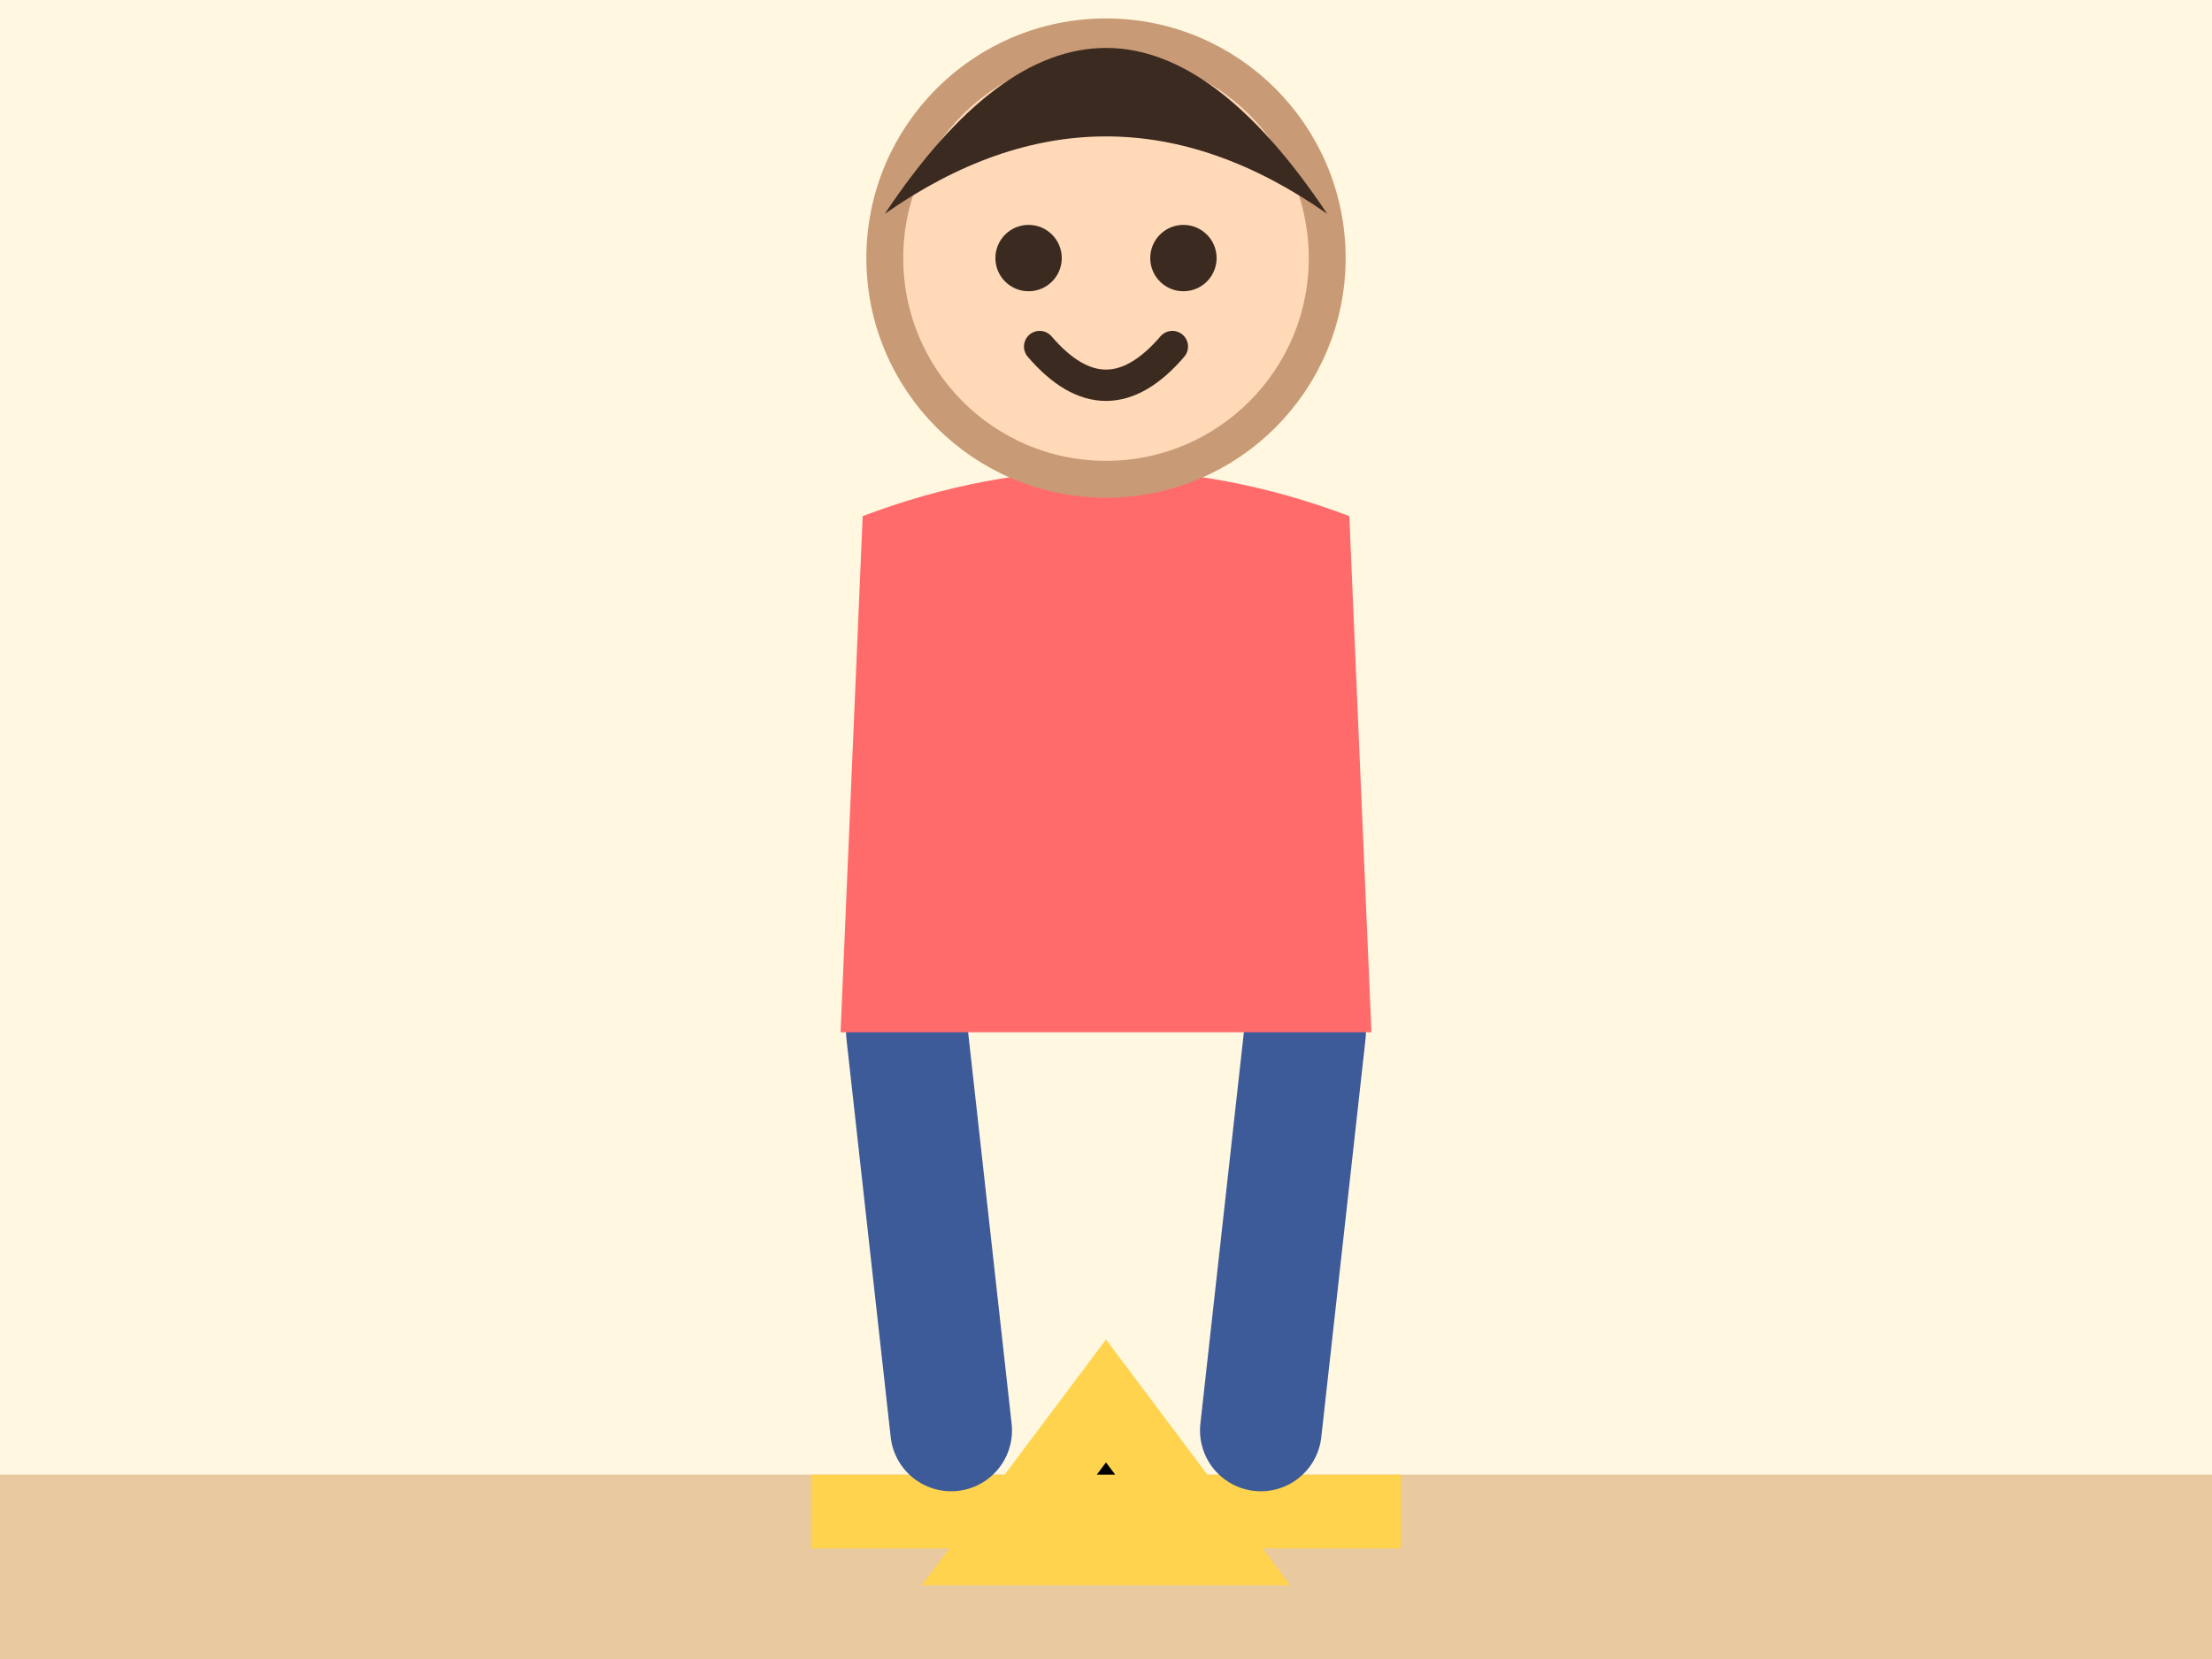
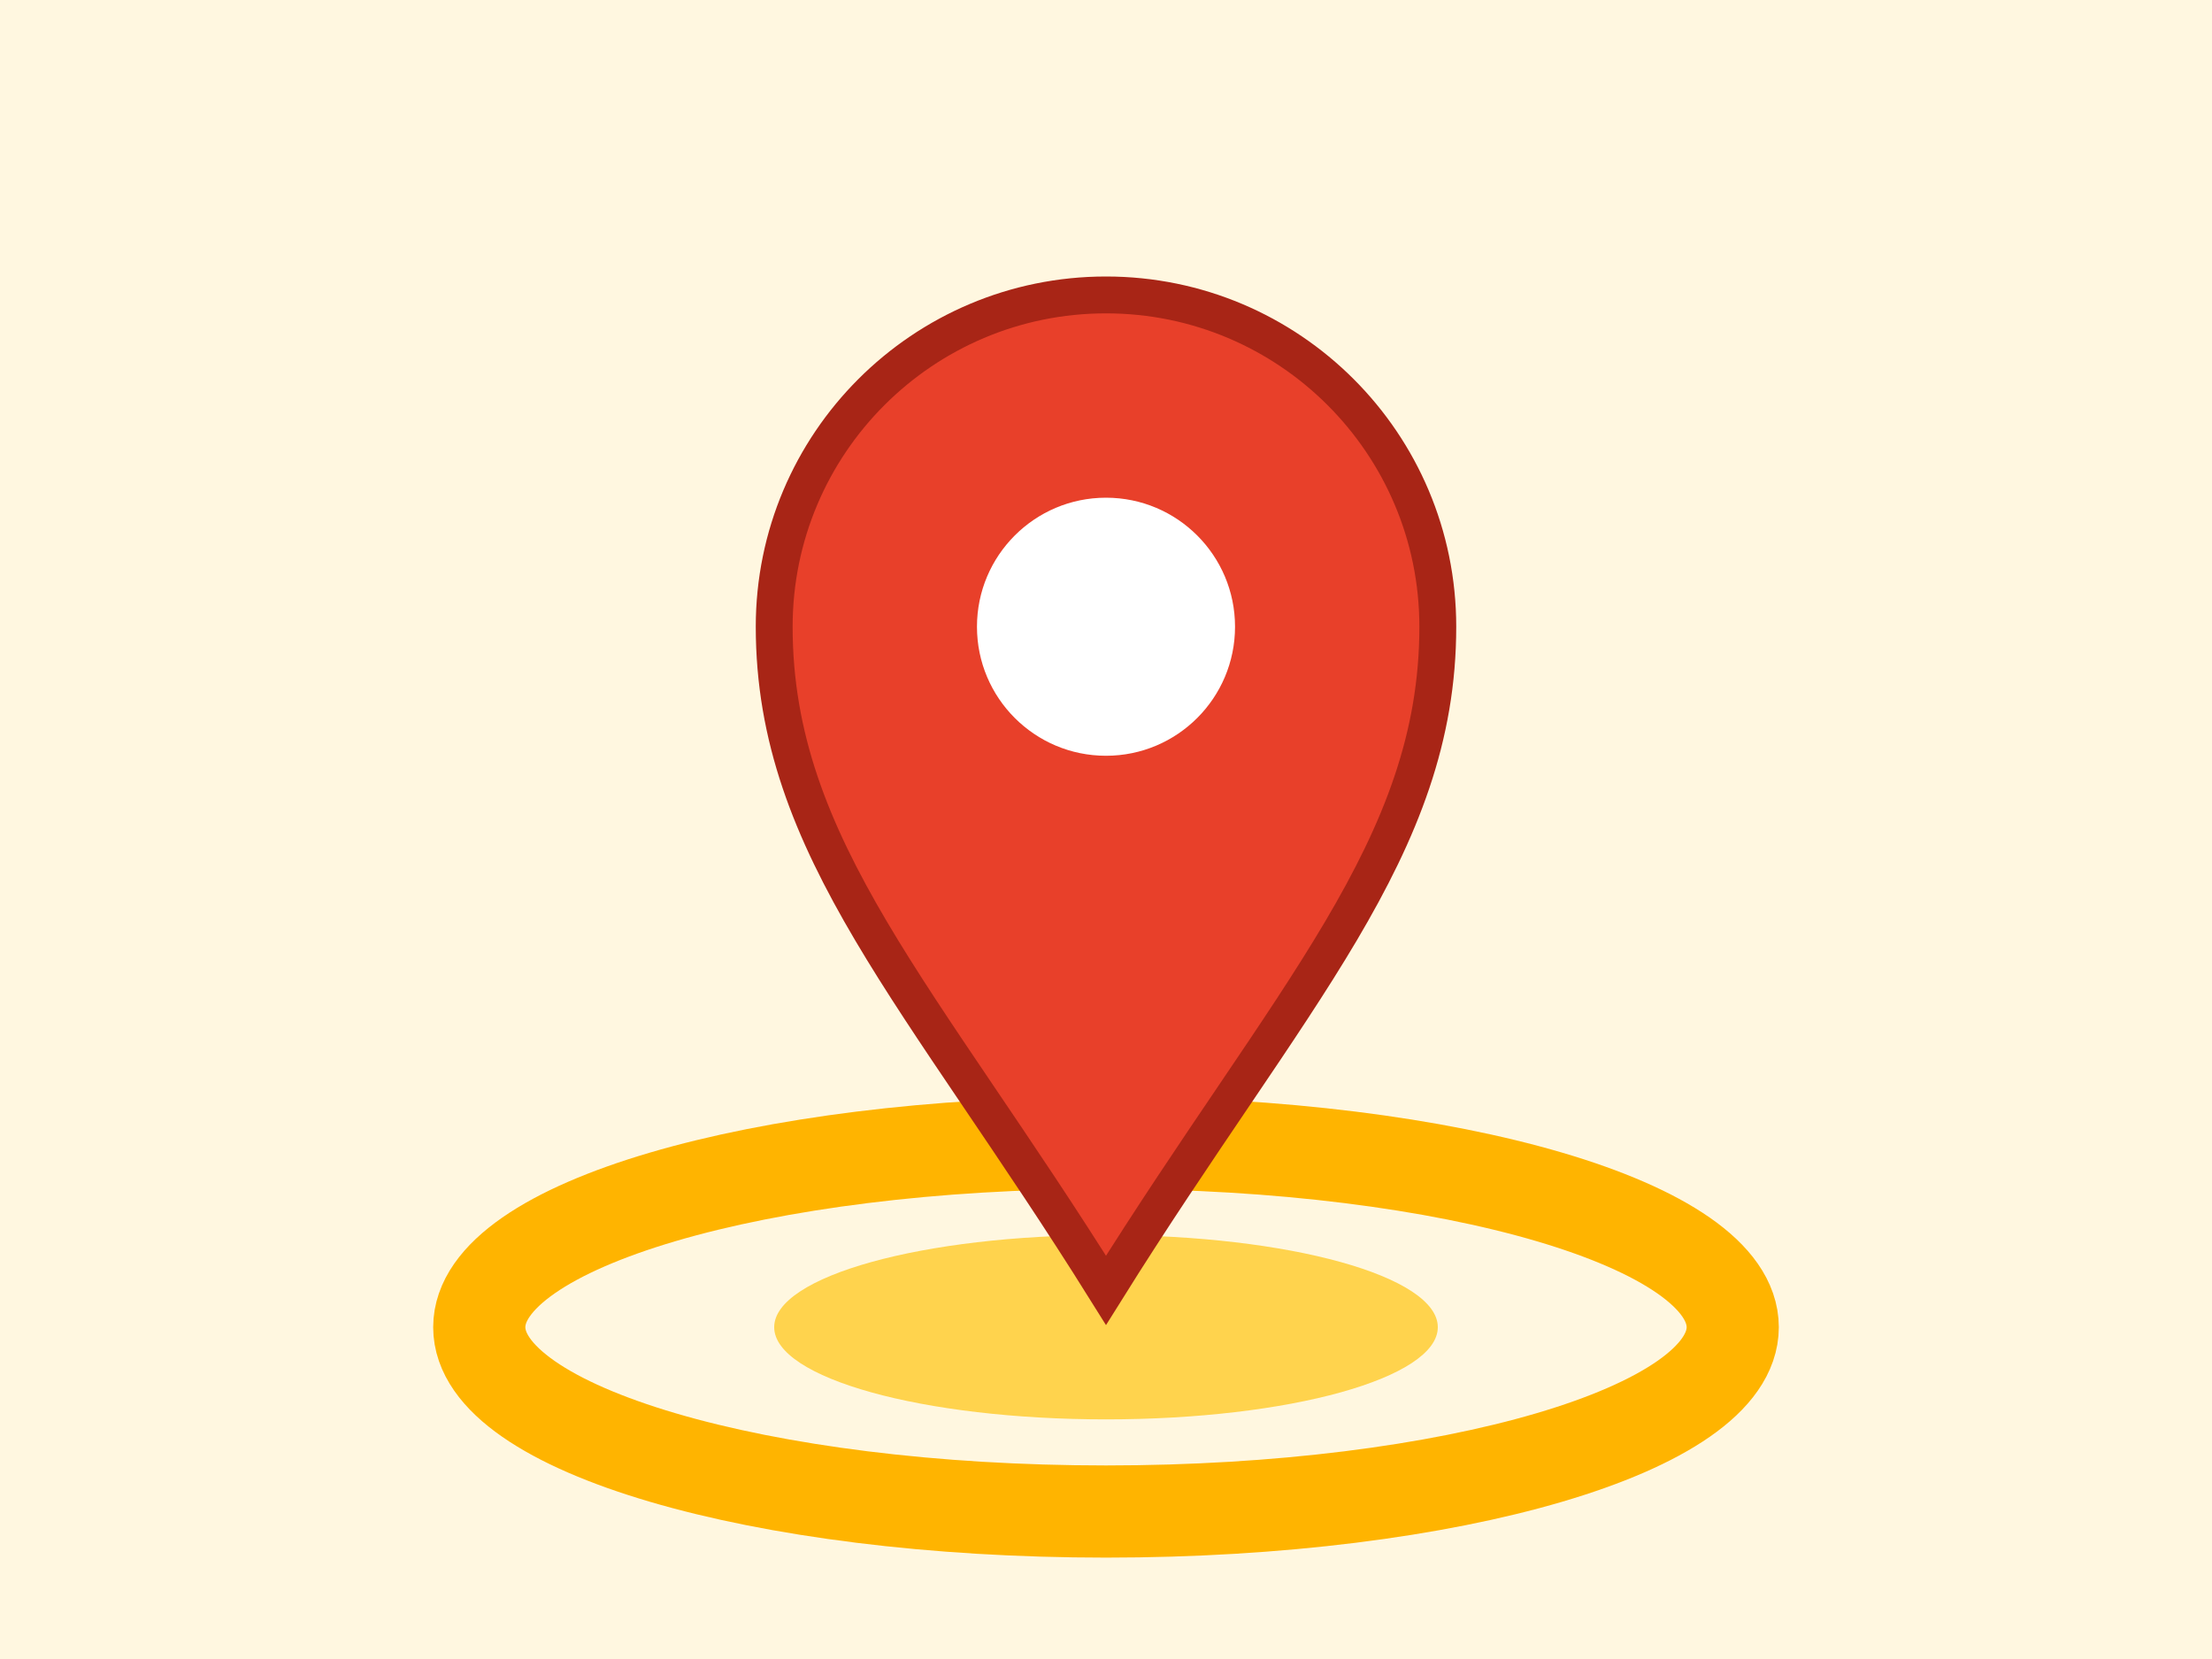
- <svg xmlns="http://www.w3.org/2000/svg" viewBox="0 0 120 90" role="img" aria-label="A child who stands still, with a star under the feet">
+ <svg xmlns="http://www.w3.org/2000/svg" viewBox="0 0 120 90" role="img" aria-label="A red map pin on a yellow ring: stay on this spot">
  <rect width="120" height="90" fill="#fff7e0" />
-   <rect y="80" width="120" height="10" fill="#e8c9a0" />
-   <path d="M60 76 l6 8 h-12z M44 82 h32" stroke="#ffd34d" stroke-width="4" />
-   <path d="M49.2 56.0 L51.6 77.6 M68.4 77.6 L70.8 56.0" stroke="#3d5a99" stroke-width="6.6" stroke-linecap="round" />
-   <path d="M45.6 56.0 L46.8 28 Q60 23 73.2 28 L74.4 56.0Z" fill="#ff6b6b" />
-   <circle cx="60" cy="14" r="12" fill="#ffd9b8" stroke="#c99a76" stroke-width="2" />
-   <circle cx="55.8" cy="14" r="1.8" fill="#3b2a20" />
-   <circle cx="64.2" cy="14" r="1.8" fill="#3b2a20" />
-   <path d="M56.4 18.8 Q60 23.0 63.6 18.8" fill="none" stroke="#3b2a20" stroke-width="1.7" stroke-linecap="round" />
-   <path d="M48 11.6 Q60 -6.4 72 11.6 Q60 3.2 48 11.6Z" fill="#3b2a20" />
+   <ellipse cx="60" cy="72" rx="34" ry="10" fill="none" stroke="#ffb400" stroke-width="5" />
+   <ellipse cx="60" cy="72" rx="18" ry="5" fill="#ffd34d" />
+   <path d="M60 70 C50 54 42 46 42 34 A18 18 0 0 1 78 34 C78 46 70 54 60 70Z" fill="#e8402a" stroke="#a82516" stroke-width="2" />
+   <circle cx="60" cy="34" r="7" fill="#fff" />
</svg>
